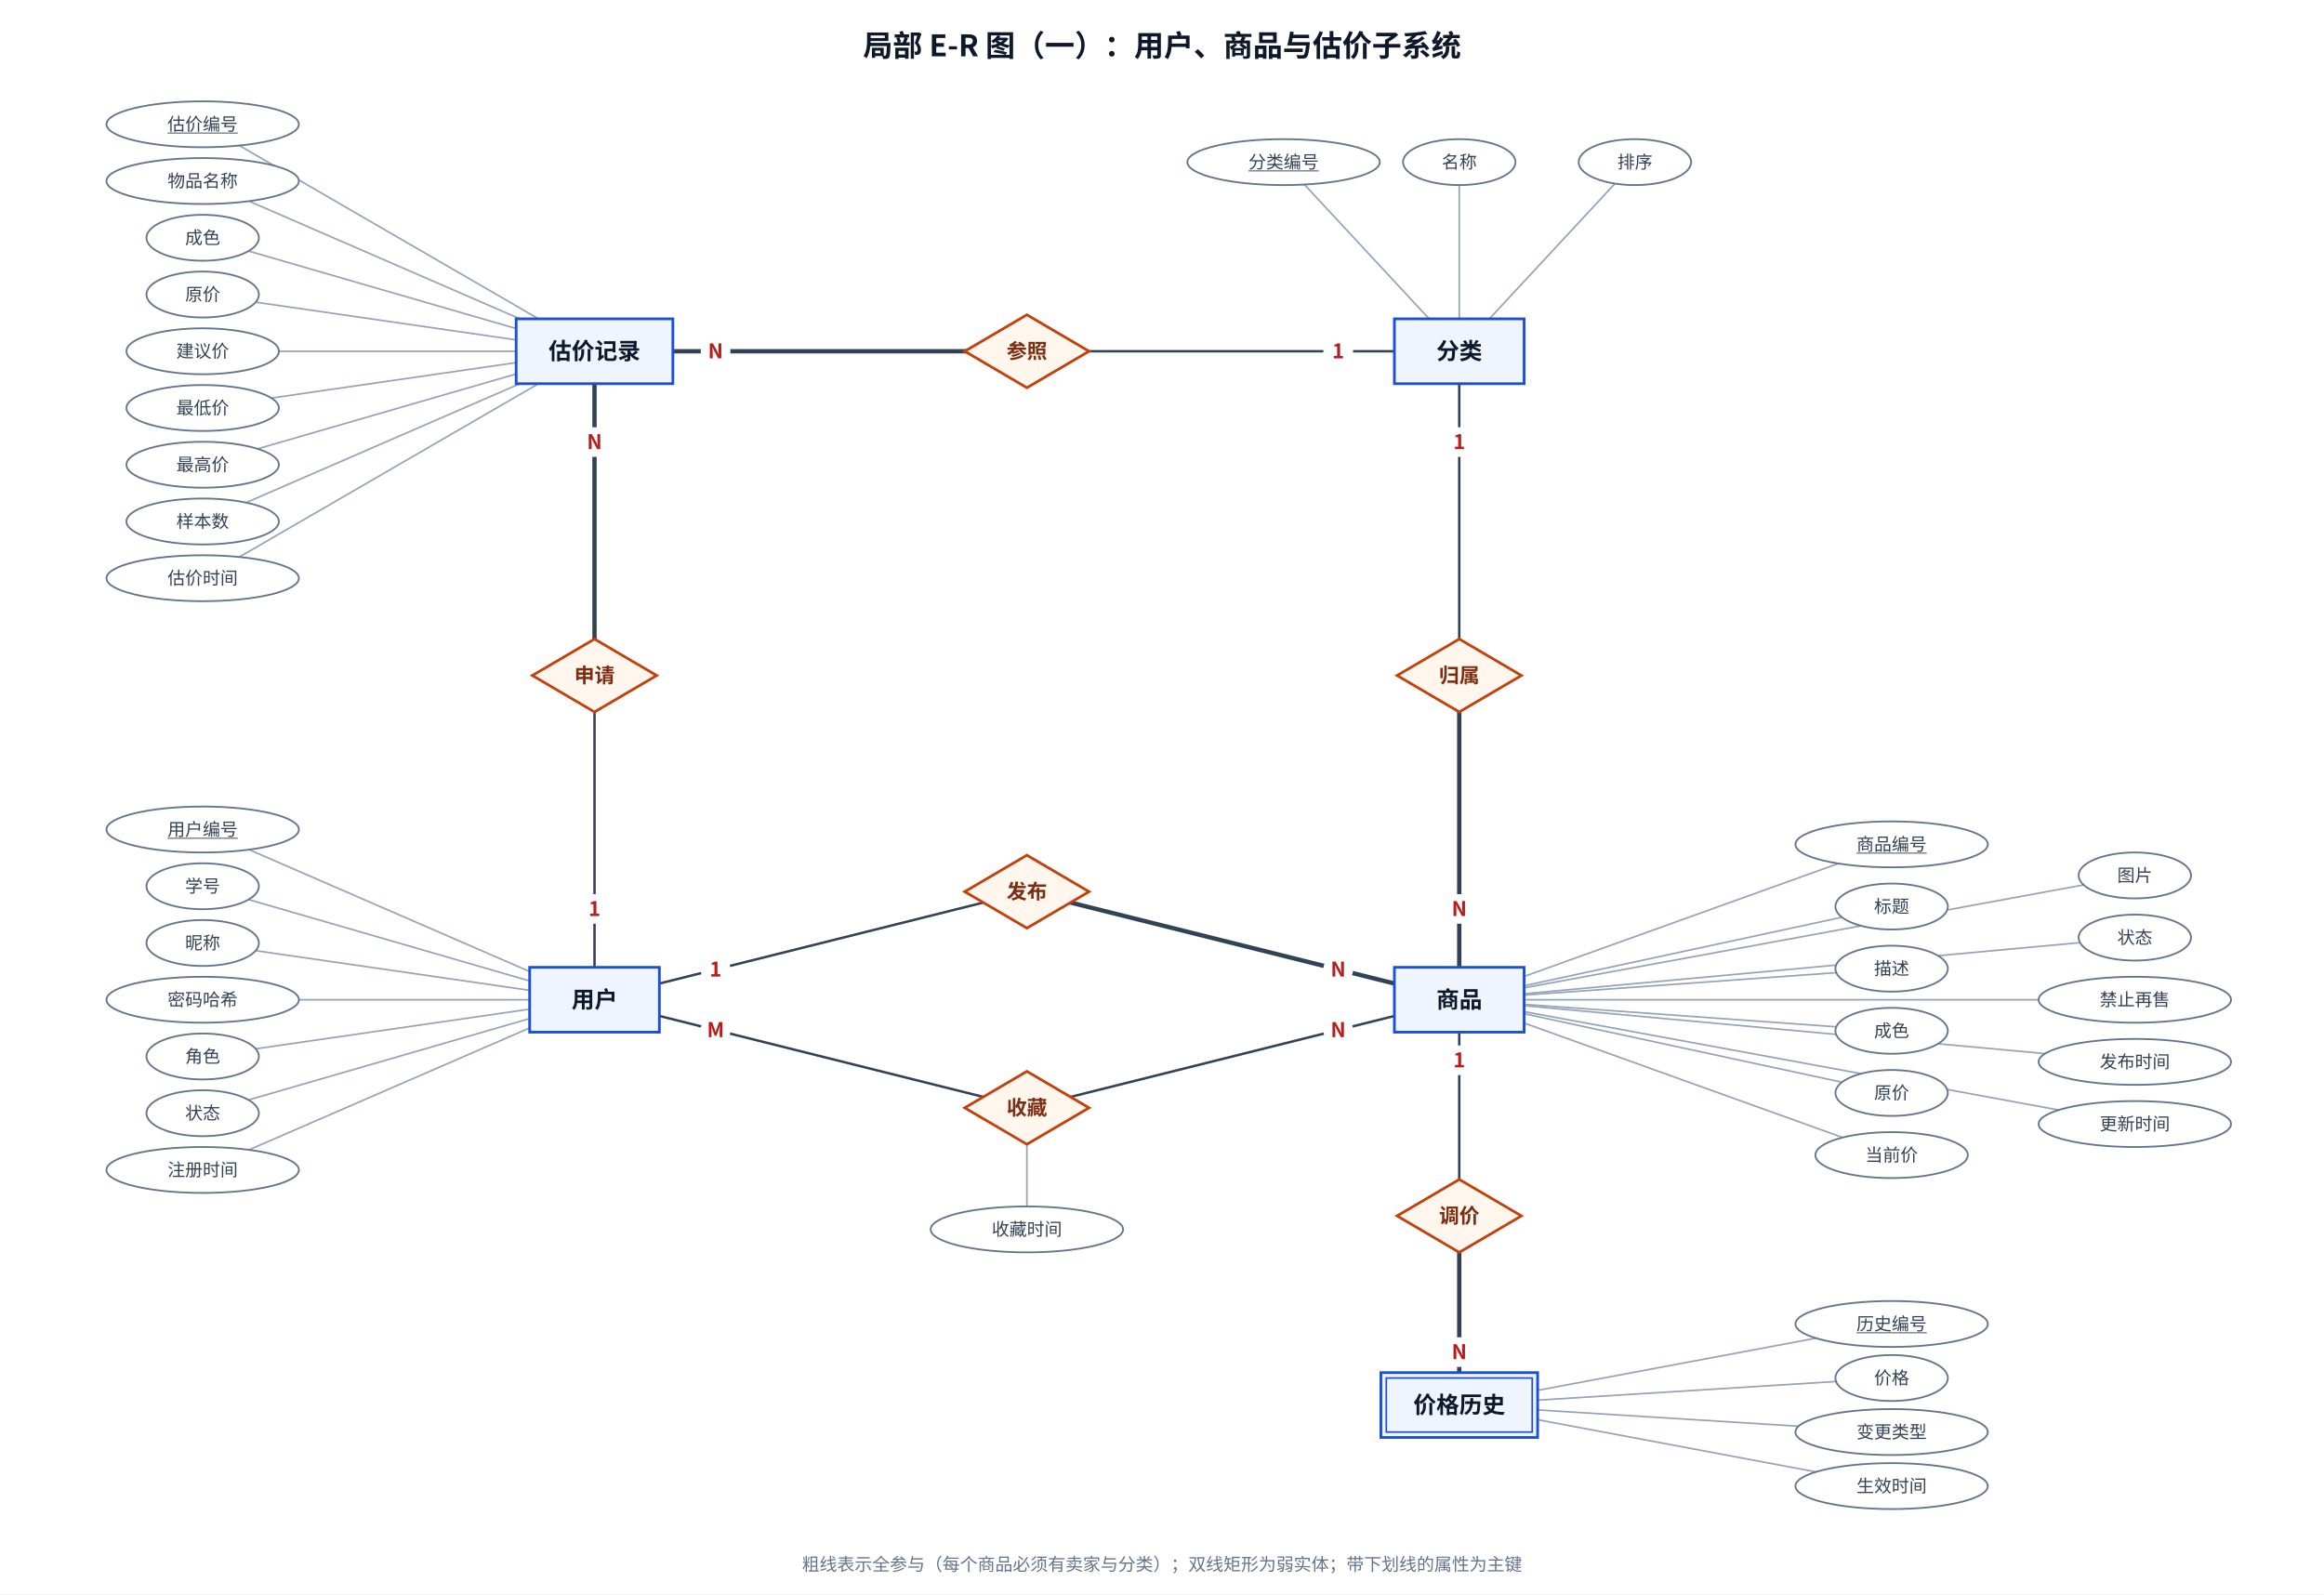
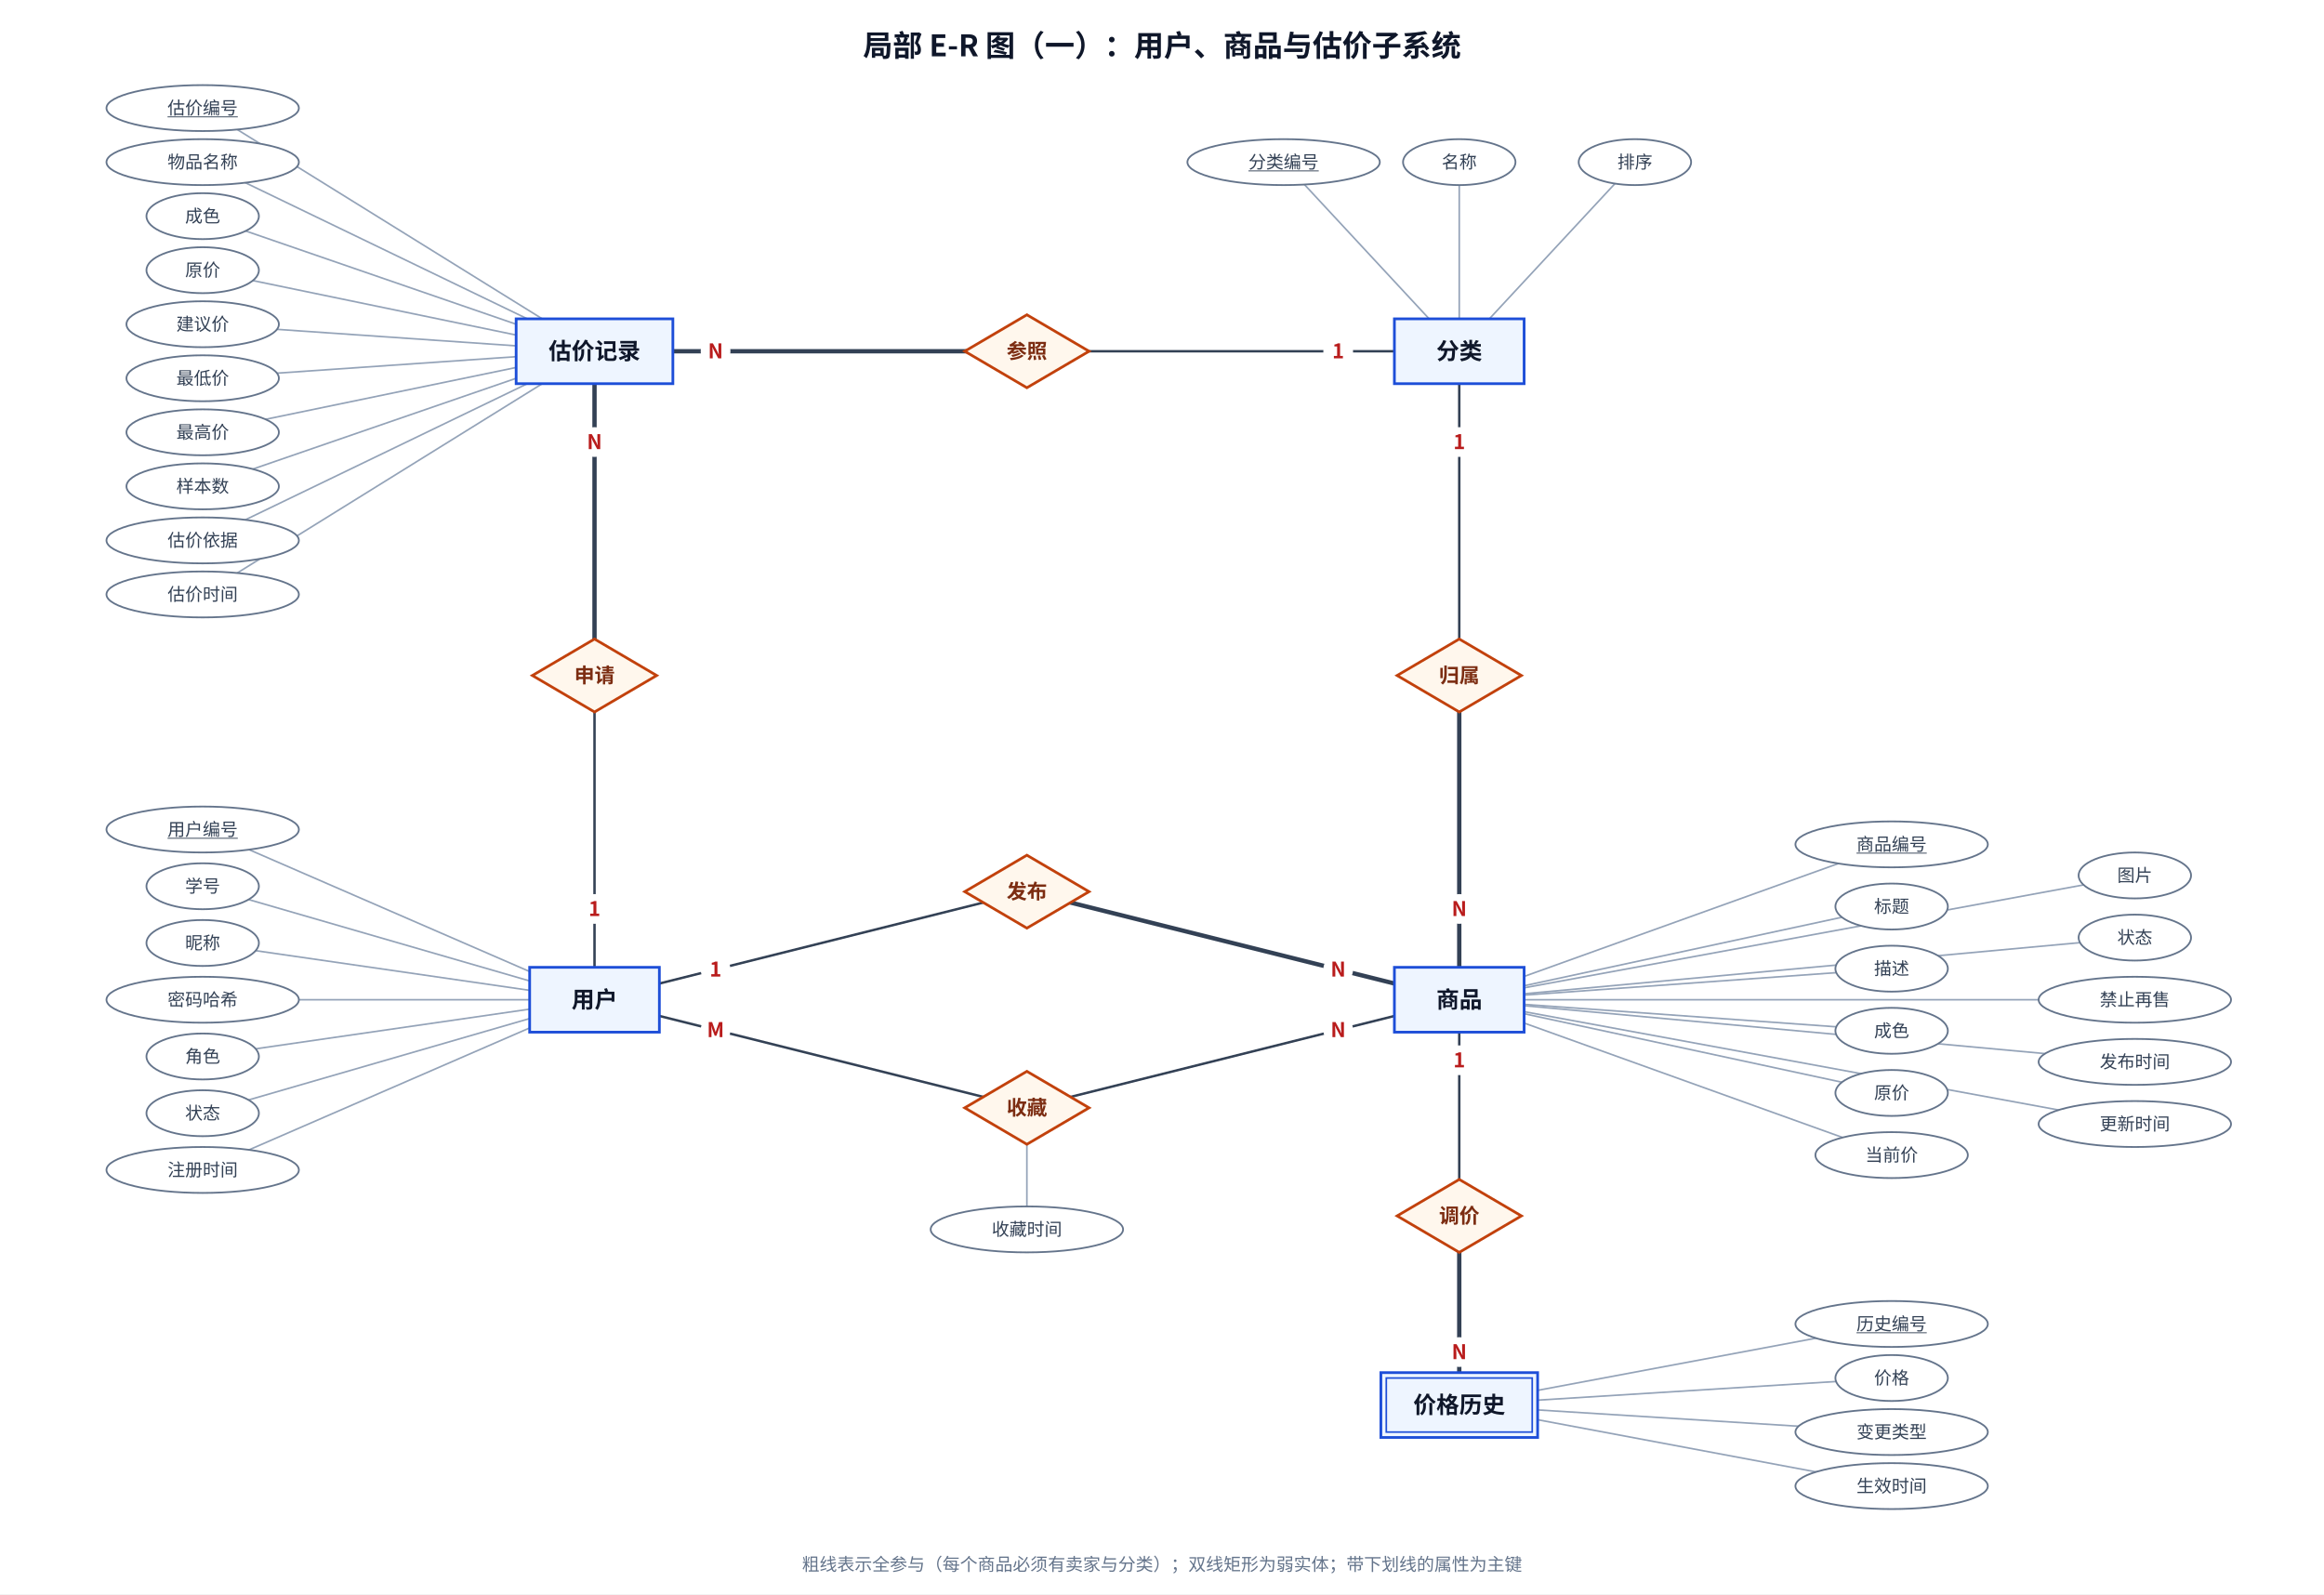
<svg xmlns="http://www.w3.org/2000/svg" width="1720" height="1180" viewBox="0 0 1720 1180">
  <rect width="1720" height="1180" fill="#ffffff" />
  <text x="860.0" y="34" dy="0.35em" text-anchor="middle" font-size="22" fill="#0f172a" font-weight="700" font-family="Noto Sans CJK SC, Microsoft YaHei, PingFang SC, sans-serif">局部 E-R 图（一）：用户、商品与估价子系统</text>
  <text x="860.0" y="1158" dy="0.35em" text-anchor="middle" font-size="13" fill="#64748b" font-family="Noto Sans CJK SC, Microsoft YaHei, PingFang SC, sans-serif">粗线表示全参与（每个商品必须有卖家与分类）；双线矩形为弱实体；带下划线的属性为主键</text>
  <path d="M440,740 L440,500" fill="none" stroke="#334155" stroke-width="1.8" />
  <path d="M440,260 L440,500" fill="none" stroke="#334155" stroke-width="3.2" />
  <path d="M1080,260 L760,260" fill="none" stroke="#334155" stroke-width="1.8" />
  <path d="M440,260 L760,260" fill="none" stroke="#334155" stroke-width="3.2" />
  <path d="M1080,260 L1080,500" fill="none" stroke="#334155" stroke-width="1.8" />
  <path d="M1080,740 L1080,500" fill="none" stroke="#334155" stroke-width="3.2" />
  <path d="M440,740 L760,660" fill="none" stroke="#334155" stroke-width="1.8" />
  <path d="M1080,740 L760,660" fill="none" stroke="#334155" stroke-width="3.2" />
  <path d="M440,740 L760,820" fill="none" stroke="#334155" stroke-width="1.8" />
  <path d="M1080,740 L760,820" fill="none" stroke="#334155" stroke-width="1.8" />
  <path d="M1080,740 L1080,900" fill="none" stroke="#334155" stroke-width="1.8" />
  <path d="M1080,1040 L1080,900" fill="none" stroke="#334155" stroke-width="3.2" />
  <line x1="760" y1="820" x2="760" y2="910" stroke="#94a3b8" stroke-width="1.2" />
-   <line x1="440" y1="260" x2="150" y2="92.0" stroke="#94a3b8" stroke-width="1.2" />
-   <line x1="440" y1="260" x2="150" y2="134.0" stroke="#94a3b8" stroke-width="1.2" />
-   <line x1="440" y1="260" x2="150" y2="176.0" stroke="#94a3b8" stroke-width="1.2" />
-   <line x1="440" y1="260" x2="150" y2="218.0" stroke="#94a3b8" stroke-width="1.2" />
-   <line x1="440" y1="260" x2="150" y2="260.0" stroke="#94a3b8" stroke-width="1.2" />
-   <line x1="440" y1="260" x2="150" y2="302.0" stroke="#94a3b8" stroke-width="1.2" />
-   <line x1="440" y1="260" x2="150" y2="344.0" stroke="#94a3b8" stroke-width="1.2" />
-   <line x1="440" y1="260" x2="150" y2="386.0" stroke="#94a3b8" stroke-width="1.2" />
-   <line x1="440" y1="260" x2="150" y2="428.0" stroke="#94a3b8" stroke-width="1.2" />
+   <line x1="440" y1="260" x2="150" y2="80.0" stroke="#94a3b8" stroke-width="1.2" />
+   <line x1="440" y1="260" x2="150" y2="120.0" stroke="#94a3b8" stroke-width="1.2" />
+   <line x1="440" y1="260" x2="150" y2="160.0" stroke="#94a3b8" stroke-width="1.2" />
+   <line x1="440" y1="260" x2="150" y2="200.0" stroke="#94a3b8" stroke-width="1.2" />
+   <line x1="440" y1="260" x2="150" y2="240.0" stroke="#94a3b8" stroke-width="1.2" />
+   <line x1="440" y1="260" x2="150" y2="280.0" stroke="#94a3b8" stroke-width="1.2" />
+   <line x1="440" y1="260" x2="150" y2="320.0" stroke="#94a3b8" stroke-width="1.2" />
+   <line x1="440" y1="260" x2="150" y2="360.0" stroke="#94a3b8" stroke-width="1.2" />
+   <line x1="440" y1="260" x2="150" y2="400.0" stroke="#94a3b8" stroke-width="1.2" />
+   <line x1="440" y1="260" x2="150" y2="440.0" stroke="#94a3b8" stroke-width="1.2" />
  <line x1="440" y1="740" x2="150" y2="614.0" stroke="#94a3b8" stroke-width="1.2" />
  <line x1="440" y1="740" x2="150" y2="656.0" stroke="#94a3b8" stroke-width="1.2" />
  <line x1="440" y1="740" x2="150" y2="698.0" stroke="#94a3b8" stroke-width="1.2" />
  <line x1="440" y1="740" x2="150" y2="740.0" stroke="#94a3b8" stroke-width="1.2" />
  <line x1="440" y1="740" x2="150" y2="782.0" stroke="#94a3b8" stroke-width="1.2" />
  <line x1="440" y1="740" x2="150" y2="824.0" stroke="#94a3b8" stroke-width="1.2" />
  <line x1="440" y1="740" x2="150" y2="866.0" stroke="#94a3b8" stroke-width="1.2" />
  <line x1="1080" y1="260" x2="950.0" y2="120" stroke="#94a3b8" stroke-width="1.2" />
  <line x1="1080" y1="260" x2="1080.0" y2="120" stroke="#94a3b8" stroke-width="1.2" />
  <line x1="1080" y1="260" x2="1210.0" y2="120" stroke="#94a3b8" stroke-width="1.2" />
  <line x1="1080" y1="740" x2="1400" y2="625.0" stroke="#94a3b8" stroke-width="1.2" />
  <line x1="1080" y1="740" x2="1400" y2="671.0" stroke="#94a3b8" stroke-width="1.2" />
  <line x1="1080" y1="740" x2="1400" y2="717.0" stroke="#94a3b8" stroke-width="1.2" />
  <line x1="1080" y1="740" x2="1400" y2="763.0" stroke="#94a3b8" stroke-width="1.2" />
  <line x1="1080" y1="740" x2="1400" y2="809.0" stroke="#94a3b8" stroke-width="1.2" />
  <line x1="1080" y1="740" x2="1400" y2="855.0" stroke="#94a3b8" stroke-width="1.2" />
  <line x1="1080" y1="740" x2="1580" y2="648.0" stroke="#94a3b8" stroke-width="1.2" />
  <line x1="1080" y1="740" x2="1580" y2="694.0" stroke="#94a3b8" stroke-width="1.2" />
  <line x1="1080" y1="740" x2="1580" y2="740.0" stroke="#94a3b8" stroke-width="1.2" />
  <line x1="1080" y1="740" x2="1580" y2="786.0" stroke="#94a3b8" stroke-width="1.2" />
  <line x1="1080" y1="740" x2="1580" y2="832.0" stroke="#94a3b8" stroke-width="1.2" />
  <line x1="1080" y1="1040" x2="1400" y2="980.0" stroke="#94a3b8" stroke-width="1.2" />
  <line x1="1080" y1="1040" x2="1400" y2="1020.0" stroke="#94a3b8" stroke-width="1.2" />
  <line x1="1080" y1="1040" x2="1400" y2="1060.0" stroke="#94a3b8" stroke-width="1.2" />
  <line x1="1080" y1="1040" x2="1400" y2="1100.0" stroke="#94a3b8" stroke-width="1.2" />
  <rect x="382.0" y="236" width="116" height="48" fill="#eef5ff" stroke="#1d4ed8" stroke-width="2" />
  <text x="440" y="260" dy="0.35em" text-anchor="middle" font-size="17" fill="#0f172a" font-weight="700" font-family="Noto Sans CJK SC, Microsoft YaHei, PingFang SC, sans-serif">估价记录</text>
  <rect x="392.0" y="716" width="96" height="48" fill="#eef5ff" stroke="#1d4ed8" stroke-width="2" />
  <text x="440" y="740" dy="0.35em" text-anchor="middle" font-size="17" fill="#0f172a" font-weight="700" font-family="Noto Sans CJK SC, Microsoft YaHei, PingFang SC, sans-serif">用户</text>
  <rect x="1032.0" y="236" width="96" height="48" fill="#eef5ff" stroke="#1d4ed8" stroke-width="2" />
  <text x="1080" y="260" dy="0.35em" text-anchor="middle" font-size="17" fill="#0f172a" font-weight="700" font-family="Noto Sans CJK SC, Microsoft YaHei, PingFang SC, sans-serif">分类</text>
  <rect x="1032.0" y="716" width="96" height="48" fill="#eef5ff" stroke="#1d4ed8" stroke-width="2" />
  <text x="1080" y="740" dy="0.35em" text-anchor="middle" font-size="17" fill="#0f172a" font-weight="700" font-family="Noto Sans CJK SC, Microsoft YaHei, PingFang SC, sans-serif">商品</text>
  <rect x="1022.0" y="1016" width="116" height="48" fill="#eef5ff" stroke="#1d4ed8" stroke-width="2" />
  <rect x="1026.0" y="1020" width="108" height="40" fill="none" stroke="#1d4ed8" stroke-width="1.2" />
  <text x="1080" y="1040" dy="0.35em" text-anchor="middle" font-size="17" fill="#0f172a" font-weight="700" font-family="Noto Sans CJK SC, Microsoft YaHei, PingFang SC, sans-serif">价格历史</text>
  <polygon points="440,473.0 486.0,500 440,527.0 394.0,500" fill="#fff7ed" stroke="#c2410c" stroke-width="2" />
  <text x="440" y="500" dy="0.35em" text-anchor="middle" font-size="15" fill="#7c2d12" font-weight="700" font-family="Noto Sans CJK SC, Microsoft YaHei, PingFang SC, sans-serif">申请</text>
  <polygon points="760,233.0 806.0,260 760,287.0 714.0,260" fill="#fff7ed" stroke="#c2410c" stroke-width="2" />
  <text x="760" y="260" dy="0.35em" text-anchor="middle" font-size="15" fill="#7c2d12" font-weight="700" font-family="Noto Sans CJK SC, Microsoft YaHei, PingFang SC, sans-serif">参照</text>
  <polygon points="1080,473.0 1126.0,500 1080,527.0 1034.0,500" fill="#fff7ed" stroke="#c2410c" stroke-width="2" />
  <text x="1080" y="500" dy="0.35em" text-anchor="middle" font-size="15" fill="#7c2d12" font-weight="700" font-family="Noto Sans CJK SC, Microsoft YaHei, PingFang SC, sans-serif">归属</text>
  <polygon points="760,633.0 806.0,660 760,687.0 714.0,660" fill="#fff7ed" stroke="#c2410c" stroke-width="2" />
  <text x="760" y="660" dy="0.35em" text-anchor="middle" font-size="15" fill="#7c2d12" font-weight="700" font-family="Noto Sans CJK SC, Microsoft YaHei, PingFang SC, sans-serif">发布</text>
  <polygon points="760,793.0 806.0,820 760,847.0 714.0,820" fill="#fff7ed" stroke="#c2410c" stroke-width="2" />
  <text x="760" y="820" dy="0.35em" text-anchor="middle" font-size="15" fill="#7c2d12" font-weight="700" font-family="Noto Sans CJK SC, Microsoft YaHei, PingFang SC, sans-serif">收藏</text>
  <polygon points="1080,873.0 1126.0,900 1080,927.0 1034.0,900" fill="#fff7ed" stroke="#c2410c" stroke-width="2" />
  <text x="1080" y="900" dy="0.35em" text-anchor="middle" font-size="15" fill="#7c2d12" font-weight="700" font-family="Noto Sans CJK SC, Microsoft YaHei, PingFang SC, sans-serif">调价</text>
  <circle cx="440.0" cy="672.8" r="11" fill="#fff" />
  <text x="440.0" y="672.8" dy="0.35em" text-anchor="middle" font-size="15" fill="#b91c1c" font-weight="700" font-family="Noto Sans CJK SC, Microsoft YaHei, PingFang SC, sans-serif">1</text>
  <circle cx="440.0" cy="327.2" r="11" fill="#fff" />
  <text x="440.0" y="327.2" dy="0.35em" text-anchor="middle" font-size="15" fill="#b91c1c" font-weight="700" font-family="Noto Sans CJK SC, Microsoft YaHei, PingFang SC, sans-serif">N</text>
  <circle cx="990.4" cy="260.0" r="11" fill="#fff" />
  <text x="990.4" y="260.0" dy="0.35em" text-anchor="middle" font-size="15" fill="#b91c1c" font-weight="700" font-family="Noto Sans CJK SC, Microsoft YaHei, PingFang SC, sans-serif">1</text>
  <circle cx="529.6" cy="260.0" r="11" fill="#fff" />
  <text x="529.6" y="260.0" dy="0.35em" text-anchor="middle" font-size="15" fill="#b91c1c" font-weight="700" font-family="Noto Sans CJK SC, Microsoft YaHei, PingFang SC, sans-serif">N</text>
  <circle cx="1080.0" cy="327.2" r="11" fill="#fff" />
  <text x="1080.0" y="327.2" dy="0.35em" text-anchor="middle" font-size="15" fill="#b91c1c" font-weight="700" font-family="Noto Sans CJK SC, Microsoft YaHei, PingFang SC, sans-serif">1</text>
  <circle cx="1080.0" cy="672.8" r="11" fill="#fff" />
  <text x="1080.0" y="672.8" dy="0.35em" text-anchor="middle" font-size="15" fill="#b91c1c" font-weight="700" font-family="Noto Sans CJK SC, Microsoft YaHei, PingFang SC, sans-serif">N</text>
  <circle cx="529.6" cy="717.6" r="11" fill="#fff" />
  <text x="529.6" y="717.6" dy="0.35em" text-anchor="middle" font-size="15" fill="#b91c1c" font-weight="700" font-family="Noto Sans CJK SC, Microsoft YaHei, PingFang SC, sans-serif">1</text>
  <circle cx="990.4" cy="717.6" r="11" fill="#fff" />
  <text x="990.4" y="717.6" dy="0.35em" text-anchor="middle" font-size="15" fill="#b91c1c" font-weight="700" font-family="Noto Sans CJK SC, Microsoft YaHei, PingFang SC, sans-serif">N</text>
  <circle cx="529.6" cy="762.4" r="11" fill="#fff" />
  <text x="529.6" y="762.4" dy="0.35em" text-anchor="middle" font-size="15" fill="#b91c1c" font-weight="700" font-family="Noto Sans CJK SC, Microsoft YaHei, PingFang SC, sans-serif">M</text>
  <circle cx="990.4" cy="762.4" r="11" fill="#fff" />
  <text x="990.4" y="762.4" dy="0.35em" text-anchor="middle" font-size="15" fill="#b91c1c" font-weight="700" font-family="Noto Sans CJK SC, Microsoft YaHei, PingFang SC, sans-serif">N</text>
  <circle cx="1080.0" cy="784.8" r="11" fill="#fff" />
  <text x="1080.0" y="784.8" dy="0.35em" text-anchor="middle" font-size="15" fill="#b91c1c" font-weight="700" font-family="Noto Sans CJK SC, Microsoft YaHei, PingFang SC, sans-serif">1</text>
  <circle cx="1080.0" cy="1000.8" r="11" fill="#fff" />
  <text x="1080.0" y="1000.8" dy="0.35em" text-anchor="middle" font-size="15" fill="#b91c1c" font-weight="700" font-family="Noto Sans CJK SC, Microsoft YaHei, PingFang SC, sans-serif">N</text>
  <ellipse cx="760" cy="910" rx="71.2" ry="17" fill="#fff" stroke="#64748b" stroke-width="1.3" />
  <text x="760" y="910" dy="0.35em" text-anchor="middle" font-size="13" fill="#334155" font-family="Noto Sans CJK SC, Microsoft YaHei, PingFang SC, sans-serif">收藏时间</text>
-   <ellipse cx="150" cy="92.0" rx="71.2" ry="17" fill="#fff" stroke="#64748b" stroke-width="1.3" />
-   <text x="150" y="92.0" dy="0.35em" text-anchor="middle" font-size="13" fill="#334155" text-decoration="underline" font-family="Noto Sans CJK SC, Microsoft YaHei, PingFang SC, sans-serif">估价编号</text>
-   <ellipse cx="150" cy="134.0" rx="71.2" ry="17" fill="#fff" stroke="#64748b" stroke-width="1.3" />
-   <text x="150" y="134.0" dy="0.35em" text-anchor="middle" font-size="13" fill="#334155" font-family="Noto Sans CJK SC, Microsoft YaHei, PingFang SC, sans-serif">物品名称</text>
-   <ellipse cx="150" cy="176.0" rx="41.6" ry="17" fill="#fff" stroke="#64748b" stroke-width="1.3" />
-   <text x="150" y="176.0" dy="0.35em" text-anchor="middle" font-size="13" fill="#334155" font-family="Noto Sans CJK SC, Microsoft YaHei, PingFang SC, sans-serif">成色</text>
-   <ellipse cx="150" cy="218.0" rx="41.6" ry="17" fill="#fff" stroke="#64748b" stroke-width="1.3" />
-   <text x="150" y="218.0" dy="0.35em" text-anchor="middle" font-size="13" fill="#334155" font-family="Noto Sans CJK SC, Microsoft YaHei, PingFang SC, sans-serif">原价</text>
-   <ellipse cx="150" cy="260.0" rx="56.4" ry="17" fill="#fff" stroke="#64748b" stroke-width="1.3" />
-   <text x="150" y="260.0" dy="0.35em" text-anchor="middle" font-size="13" fill="#334155" font-family="Noto Sans CJK SC, Microsoft YaHei, PingFang SC, sans-serif">建议价</text>
-   <ellipse cx="150" cy="302.0" rx="56.4" ry="17" fill="#fff" stroke="#64748b" stroke-width="1.3" />
-   <text x="150" y="302.0" dy="0.35em" text-anchor="middle" font-size="13" fill="#334155" font-family="Noto Sans CJK SC, Microsoft YaHei, PingFang SC, sans-serif">最低价</text>
-   <ellipse cx="150" cy="344.0" rx="56.4" ry="17" fill="#fff" stroke="#64748b" stroke-width="1.3" />
-   <text x="150" y="344.0" dy="0.35em" text-anchor="middle" font-size="13" fill="#334155" font-family="Noto Sans CJK SC, Microsoft YaHei, PingFang SC, sans-serif">最高价</text>
-   <ellipse cx="150" cy="386.0" rx="56.4" ry="17" fill="#fff" stroke="#64748b" stroke-width="1.3" />
-   <text x="150" y="386.0" dy="0.35em" text-anchor="middle" font-size="13" fill="#334155" font-family="Noto Sans CJK SC, Microsoft YaHei, PingFang SC, sans-serif">样本数</text>
-   <ellipse cx="150" cy="428.0" rx="71.2" ry="17" fill="#fff" stroke="#64748b" stroke-width="1.3" />
-   <text x="150" y="428.0" dy="0.35em" text-anchor="middle" font-size="13" fill="#334155" font-family="Noto Sans CJK SC, Microsoft YaHei, PingFang SC, sans-serif">估价时间</text>
+   <ellipse cx="150" cy="80.0" rx="71.2" ry="17" fill="#fff" stroke="#64748b" stroke-width="1.3" />
+   <text x="150" y="80.0" dy="0.35em" text-anchor="middle" font-size="13" fill="#334155" text-decoration="underline" font-family="Noto Sans CJK SC, Microsoft YaHei, PingFang SC, sans-serif">估价编号</text>
+   <ellipse cx="150" cy="120.0" rx="71.2" ry="17" fill="#fff" stroke="#64748b" stroke-width="1.3" />
+   <text x="150" y="120.0" dy="0.35em" text-anchor="middle" font-size="13" fill="#334155" font-family="Noto Sans CJK SC, Microsoft YaHei, PingFang SC, sans-serif">物品名称</text>
+   <ellipse cx="150" cy="160.0" rx="41.6" ry="17" fill="#fff" stroke="#64748b" stroke-width="1.3" />
+   <text x="150" y="160.0" dy="0.35em" text-anchor="middle" font-size="13" fill="#334155" font-family="Noto Sans CJK SC, Microsoft YaHei, PingFang SC, sans-serif">成色</text>
+   <ellipse cx="150" cy="200.0" rx="41.6" ry="17" fill="#fff" stroke="#64748b" stroke-width="1.3" />
+   <text x="150" y="200.0" dy="0.35em" text-anchor="middle" font-size="13" fill="#334155" font-family="Noto Sans CJK SC, Microsoft YaHei, PingFang SC, sans-serif">原价</text>
+   <ellipse cx="150" cy="240.0" rx="56.4" ry="17" fill="#fff" stroke="#64748b" stroke-width="1.3" />
+   <text x="150" y="240.0" dy="0.35em" text-anchor="middle" font-size="13" fill="#334155" font-family="Noto Sans CJK SC, Microsoft YaHei, PingFang SC, sans-serif">建议价</text>
+   <ellipse cx="150" cy="280.0" rx="56.4" ry="17" fill="#fff" stroke="#64748b" stroke-width="1.3" />
+   <text x="150" y="280.0" dy="0.35em" text-anchor="middle" font-size="13" fill="#334155" font-family="Noto Sans CJK SC, Microsoft YaHei, PingFang SC, sans-serif">最低价</text>
+   <ellipse cx="150" cy="320.0" rx="56.4" ry="17" fill="#fff" stroke="#64748b" stroke-width="1.3" />
+   <text x="150" y="320.0" dy="0.35em" text-anchor="middle" font-size="13" fill="#334155" font-family="Noto Sans CJK SC, Microsoft YaHei, PingFang SC, sans-serif">最高价</text>
+   <ellipse cx="150" cy="360.0" rx="56.4" ry="17" fill="#fff" stroke="#64748b" stroke-width="1.3" />
+   <text x="150" y="360.0" dy="0.35em" text-anchor="middle" font-size="13" fill="#334155" font-family="Noto Sans CJK SC, Microsoft YaHei, PingFang SC, sans-serif">样本数</text>
+   <ellipse cx="150" cy="400.0" rx="71.2" ry="17" fill="#fff" stroke="#64748b" stroke-width="1.3" />
+   <text x="150" y="400.0" dy="0.35em" text-anchor="middle" font-size="13" fill="#334155" font-family="Noto Sans CJK SC, Microsoft YaHei, PingFang SC, sans-serif">估价依据</text>
+   <ellipse cx="150" cy="440.0" rx="71.2" ry="17" fill="#fff" stroke="#64748b" stroke-width="1.3" />
+   <text x="150" y="440.0" dy="0.35em" text-anchor="middle" font-size="13" fill="#334155" font-family="Noto Sans CJK SC, Microsoft YaHei, PingFang SC, sans-serif">估价时间</text>
  <ellipse cx="150" cy="614.0" rx="71.2" ry="17" fill="#fff" stroke="#64748b" stroke-width="1.3" />
  <text x="150" y="614.0" dy="0.35em" text-anchor="middle" font-size="13" fill="#334155" text-decoration="underline" font-family="Noto Sans CJK SC, Microsoft YaHei, PingFang SC, sans-serif">用户编号</text>
  <ellipse cx="150" cy="656.0" rx="41.6" ry="17" fill="#fff" stroke="#64748b" stroke-width="1.3" />
  <text x="150" y="656.0" dy="0.35em" text-anchor="middle" font-size="13" fill="#334155" font-family="Noto Sans CJK SC, Microsoft YaHei, PingFang SC, sans-serif">学号</text>
  <ellipse cx="150" cy="698.0" rx="41.6" ry="17" fill="#fff" stroke="#64748b" stroke-width="1.3" />
  <text x="150" y="698.0" dy="0.35em" text-anchor="middle" font-size="13" fill="#334155" font-family="Noto Sans CJK SC, Microsoft YaHei, PingFang SC, sans-serif">昵称</text>
  <ellipse cx="150" cy="740.0" rx="71.2" ry="17" fill="#fff" stroke="#64748b" stroke-width="1.3" />
  <text x="150" y="740.0" dy="0.35em" text-anchor="middle" font-size="13" fill="#334155" font-family="Noto Sans CJK SC, Microsoft YaHei, PingFang SC, sans-serif">密码哈希</text>
  <ellipse cx="150" cy="782.0" rx="41.6" ry="17" fill="#fff" stroke="#64748b" stroke-width="1.3" />
  <text x="150" y="782.0" dy="0.35em" text-anchor="middle" font-size="13" fill="#334155" font-family="Noto Sans CJK SC, Microsoft YaHei, PingFang SC, sans-serif">角色</text>
  <ellipse cx="150" cy="824.0" rx="41.6" ry="17" fill="#fff" stroke="#64748b" stroke-width="1.3" />
  <text x="150" y="824.0" dy="0.35em" text-anchor="middle" font-size="13" fill="#334155" font-family="Noto Sans CJK SC, Microsoft YaHei, PingFang SC, sans-serif">状态</text>
  <ellipse cx="150" cy="866.0" rx="71.2" ry="17" fill="#fff" stroke="#64748b" stroke-width="1.3" />
  <text x="150" y="866.0" dy="0.35em" text-anchor="middle" font-size="13" fill="#334155" font-family="Noto Sans CJK SC, Microsoft YaHei, PingFang SC, sans-serif">注册时间</text>
  <ellipse cx="950.0" cy="120" rx="71.2" ry="17" fill="#fff" stroke="#64748b" stroke-width="1.3" />
  <text x="950.0" y="120" dy="0.35em" text-anchor="middle" font-size="13" fill="#334155" text-decoration="underline" font-family="Noto Sans CJK SC, Microsoft YaHei, PingFang SC, sans-serif">分类编号</text>
  <ellipse cx="1080.0" cy="120" rx="41.6" ry="17" fill="#fff" stroke="#64748b" stroke-width="1.3" />
  <text x="1080.0" y="120" dy="0.35em" text-anchor="middle" font-size="13" fill="#334155" font-family="Noto Sans CJK SC, Microsoft YaHei, PingFang SC, sans-serif">名称</text>
  <ellipse cx="1210.0" cy="120" rx="41.6" ry="17" fill="#fff" stroke="#64748b" stroke-width="1.3" />
  <text x="1210.0" y="120" dy="0.35em" text-anchor="middle" font-size="13" fill="#334155" font-family="Noto Sans CJK SC, Microsoft YaHei, PingFang SC, sans-serif">排序</text>
  <ellipse cx="1400" cy="625.0" rx="71.2" ry="17" fill="#fff" stroke="#64748b" stroke-width="1.3" />
  <text x="1400" y="625.0" dy="0.35em" text-anchor="middle" font-size="13" fill="#334155" text-decoration="underline" font-family="Noto Sans CJK SC, Microsoft YaHei, PingFang SC, sans-serif">商品编号</text>
  <ellipse cx="1400" cy="671.0" rx="41.6" ry="17" fill="#fff" stroke="#64748b" stroke-width="1.3" />
  <text x="1400" y="671.0" dy="0.35em" text-anchor="middle" font-size="13" fill="#334155" font-family="Noto Sans CJK SC, Microsoft YaHei, PingFang SC, sans-serif">标题</text>
  <ellipse cx="1400" cy="717.0" rx="41.6" ry="17" fill="#fff" stroke="#64748b" stroke-width="1.3" />
  <text x="1400" y="717.0" dy="0.35em" text-anchor="middle" font-size="13" fill="#334155" font-family="Noto Sans CJK SC, Microsoft YaHei, PingFang SC, sans-serif">描述</text>
  <ellipse cx="1400" cy="763.0" rx="41.6" ry="17" fill="#fff" stroke="#64748b" stroke-width="1.3" />
  <text x="1400" y="763.0" dy="0.35em" text-anchor="middle" font-size="13" fill="#334155" font-family="Noto Sans CJK SC, Microsoft YaHei, PingFang SC, sans-serif">成色</text>
  <ellipse cx="1400" cy="809.0" rx="41.6" ry="17" fill="#fff" stroke="#64748b" stroke-width="1.3" />
  <text x="1400" y="809.0" dy="0.35em" text-anchor="middle" font-size="13" fill="#334155" font-family="Noto Sans CJK SC, Microsoft YaHei, PingFang SC, sans-serif">原价</text>
  <ellipse cx="1400" cy="855.0" rx="56.4" ry="17" fill="#fff" stroke="#64748b" stroke-width="1.3" />
  <text x="1400" y="855.0" dy="0.35em" text-anchor="middle" font-size="13" fill="#334155" font-family="Noto Sans CJK SC, Microsoft YaHei, PingFang SC, sans-serif">当前价</text>
  <ellipse cx="1580" cy="648.0" rx="41.6" ry="17" fill="#fff" stroke="#64748b" stroke-width="1.3" />
  <text x="1580" y="648.0" dy="0.35em" text-anchor="middle" font-size="13" fill="#334155" font-family="Noto Sans CJK SC, Microsoft YaHei, PingFang SC, sans-serif">图片</text>
  <ellipse cx="1580" cy="694.0" rx="41.6" ry="17" fill="#fff" stroke="#64748b" stroke-width="1.3" />
  <text x="1580" y="694.0" dy="0.35em" text-anchor="middle" font-size="13" fill="#334155" font-family="Noto Sans CJK SC, Microsoft YaHei, PingFang SC, sans-serif">状态</text>
  <ellipse cx="1580" cy="740.0" rx="71.2" ry="17" fill="#fff" stroke="#64748b" stroke-width="1.3" />
  <text x="1580" y="740.0" dy="0.35em" text-anchor="middle" font-size="13" fill="#334155" font-family="Noto Sans CJK SC, Microsoft YaHei, PingFang SC, sans-serif">禁止再售</text>
  <ellipse cx="1580" cy="786.0" rx="71.2" ry="17" fill="#fff" stroke="#64748b" stroke-width="1.3" />
  <text x="1580" y="786.0" dy="0.35em" text-anchor="middle" font-size="13" fill="#334155" font-family="Noto Sans CJK SC, Microsoft YaHei, PingFang SC, sans-serif">发布时间</text>
  <ellipse cx="1580" cy="832.0" rx="71.2" ry="17" fill="#fff" stroke="#64748b" stroke-width="1.3" />
  <text x="1580" y="832.0" dy="0.35em" text-anchor="middle" font-size="13" fill="#334155" font-family="Noto Sans CJK SC, Microsoft YaHei, PingFang SC, sans-serif">更新时间</text>
  <ellipse cx="1400" cy="980.0" rx="71.2" ry="17" fill="#fff" stroke="#64748b" stroke-width="1.3" />
  <text x="1400" y="980.0" dy="0.35em" text-anchor="middle" font-size="13" fill="#334155" text-decoration="underline" font-family="Noto Sans CJK SC, Microsoft YaHei, PingFang SC, sans-serif">历史编号</text>
  <ellipse cx="1400" cy="1020.0" rx="41.6" ry="17" fill="#fff" stroke="#64748b" stroke-width="1.3" />
  <text x="1400" y="1020.0" dy="0.35em" text-anchor="middle" font-size="13" fill="#334155" font-family="Noto Sans CJK SC, Microsoft YaHei, PingFang SC, sans-serif">价格</text>
  <ellipse cx="1400" cy="1060.0" rx="71.2" ry="17" fill="#fff" stroke="#64748b" stroke-width="1.3" />
  <text x="1400" y="1060.0" dy="0.35em" text-anchor="middle" font-size="13" fill="#334155" font-family="Noto Sans CJK SC, Microsoft YaHei, PingFang SC, sans-serif">变更类型</text>
  <ellipse cx="1400" cy="1100.0" rx="71.2" ry="17" fill="#fff" stroke="#64748b" stroke-width="1.3" />
  <text x="1400" y="1100.0" dy="0.35em" text-anchor="middle" font-size="13" fill="#334155" font-family="Noto Sans CJK SC, Microsoft YaHei, PingFang SC, sans-serif">生效时间</text>
</svg>
